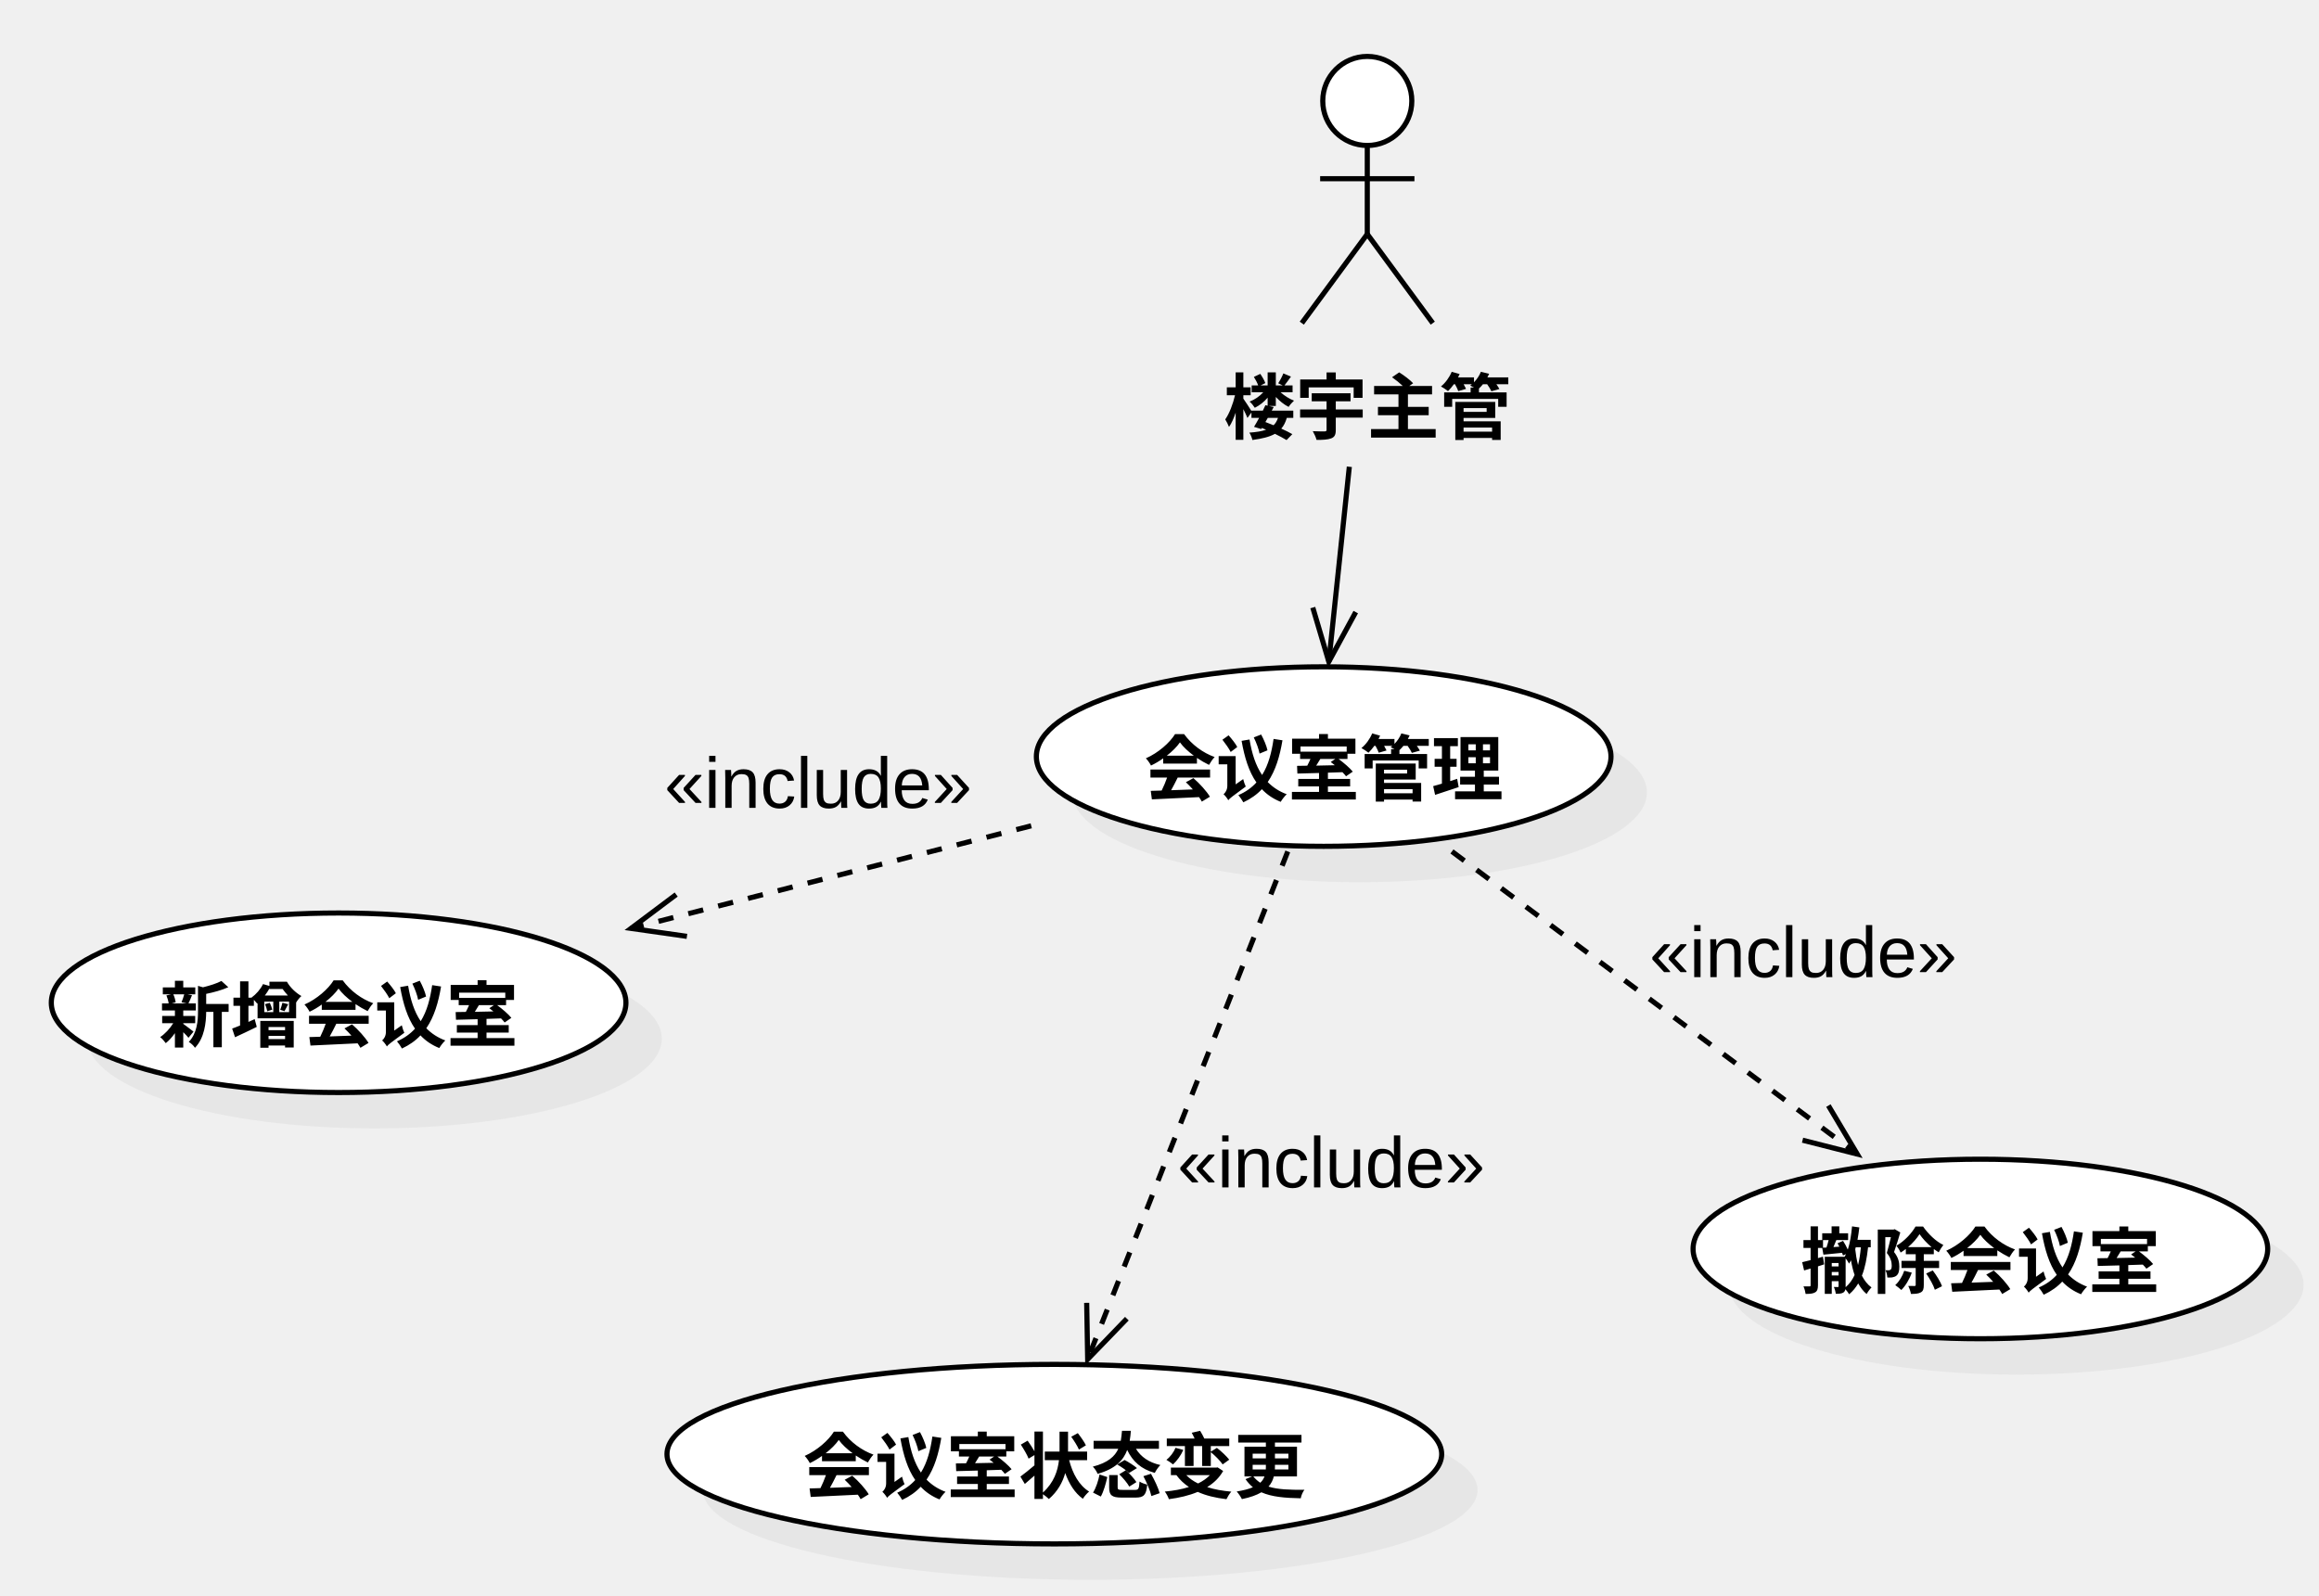
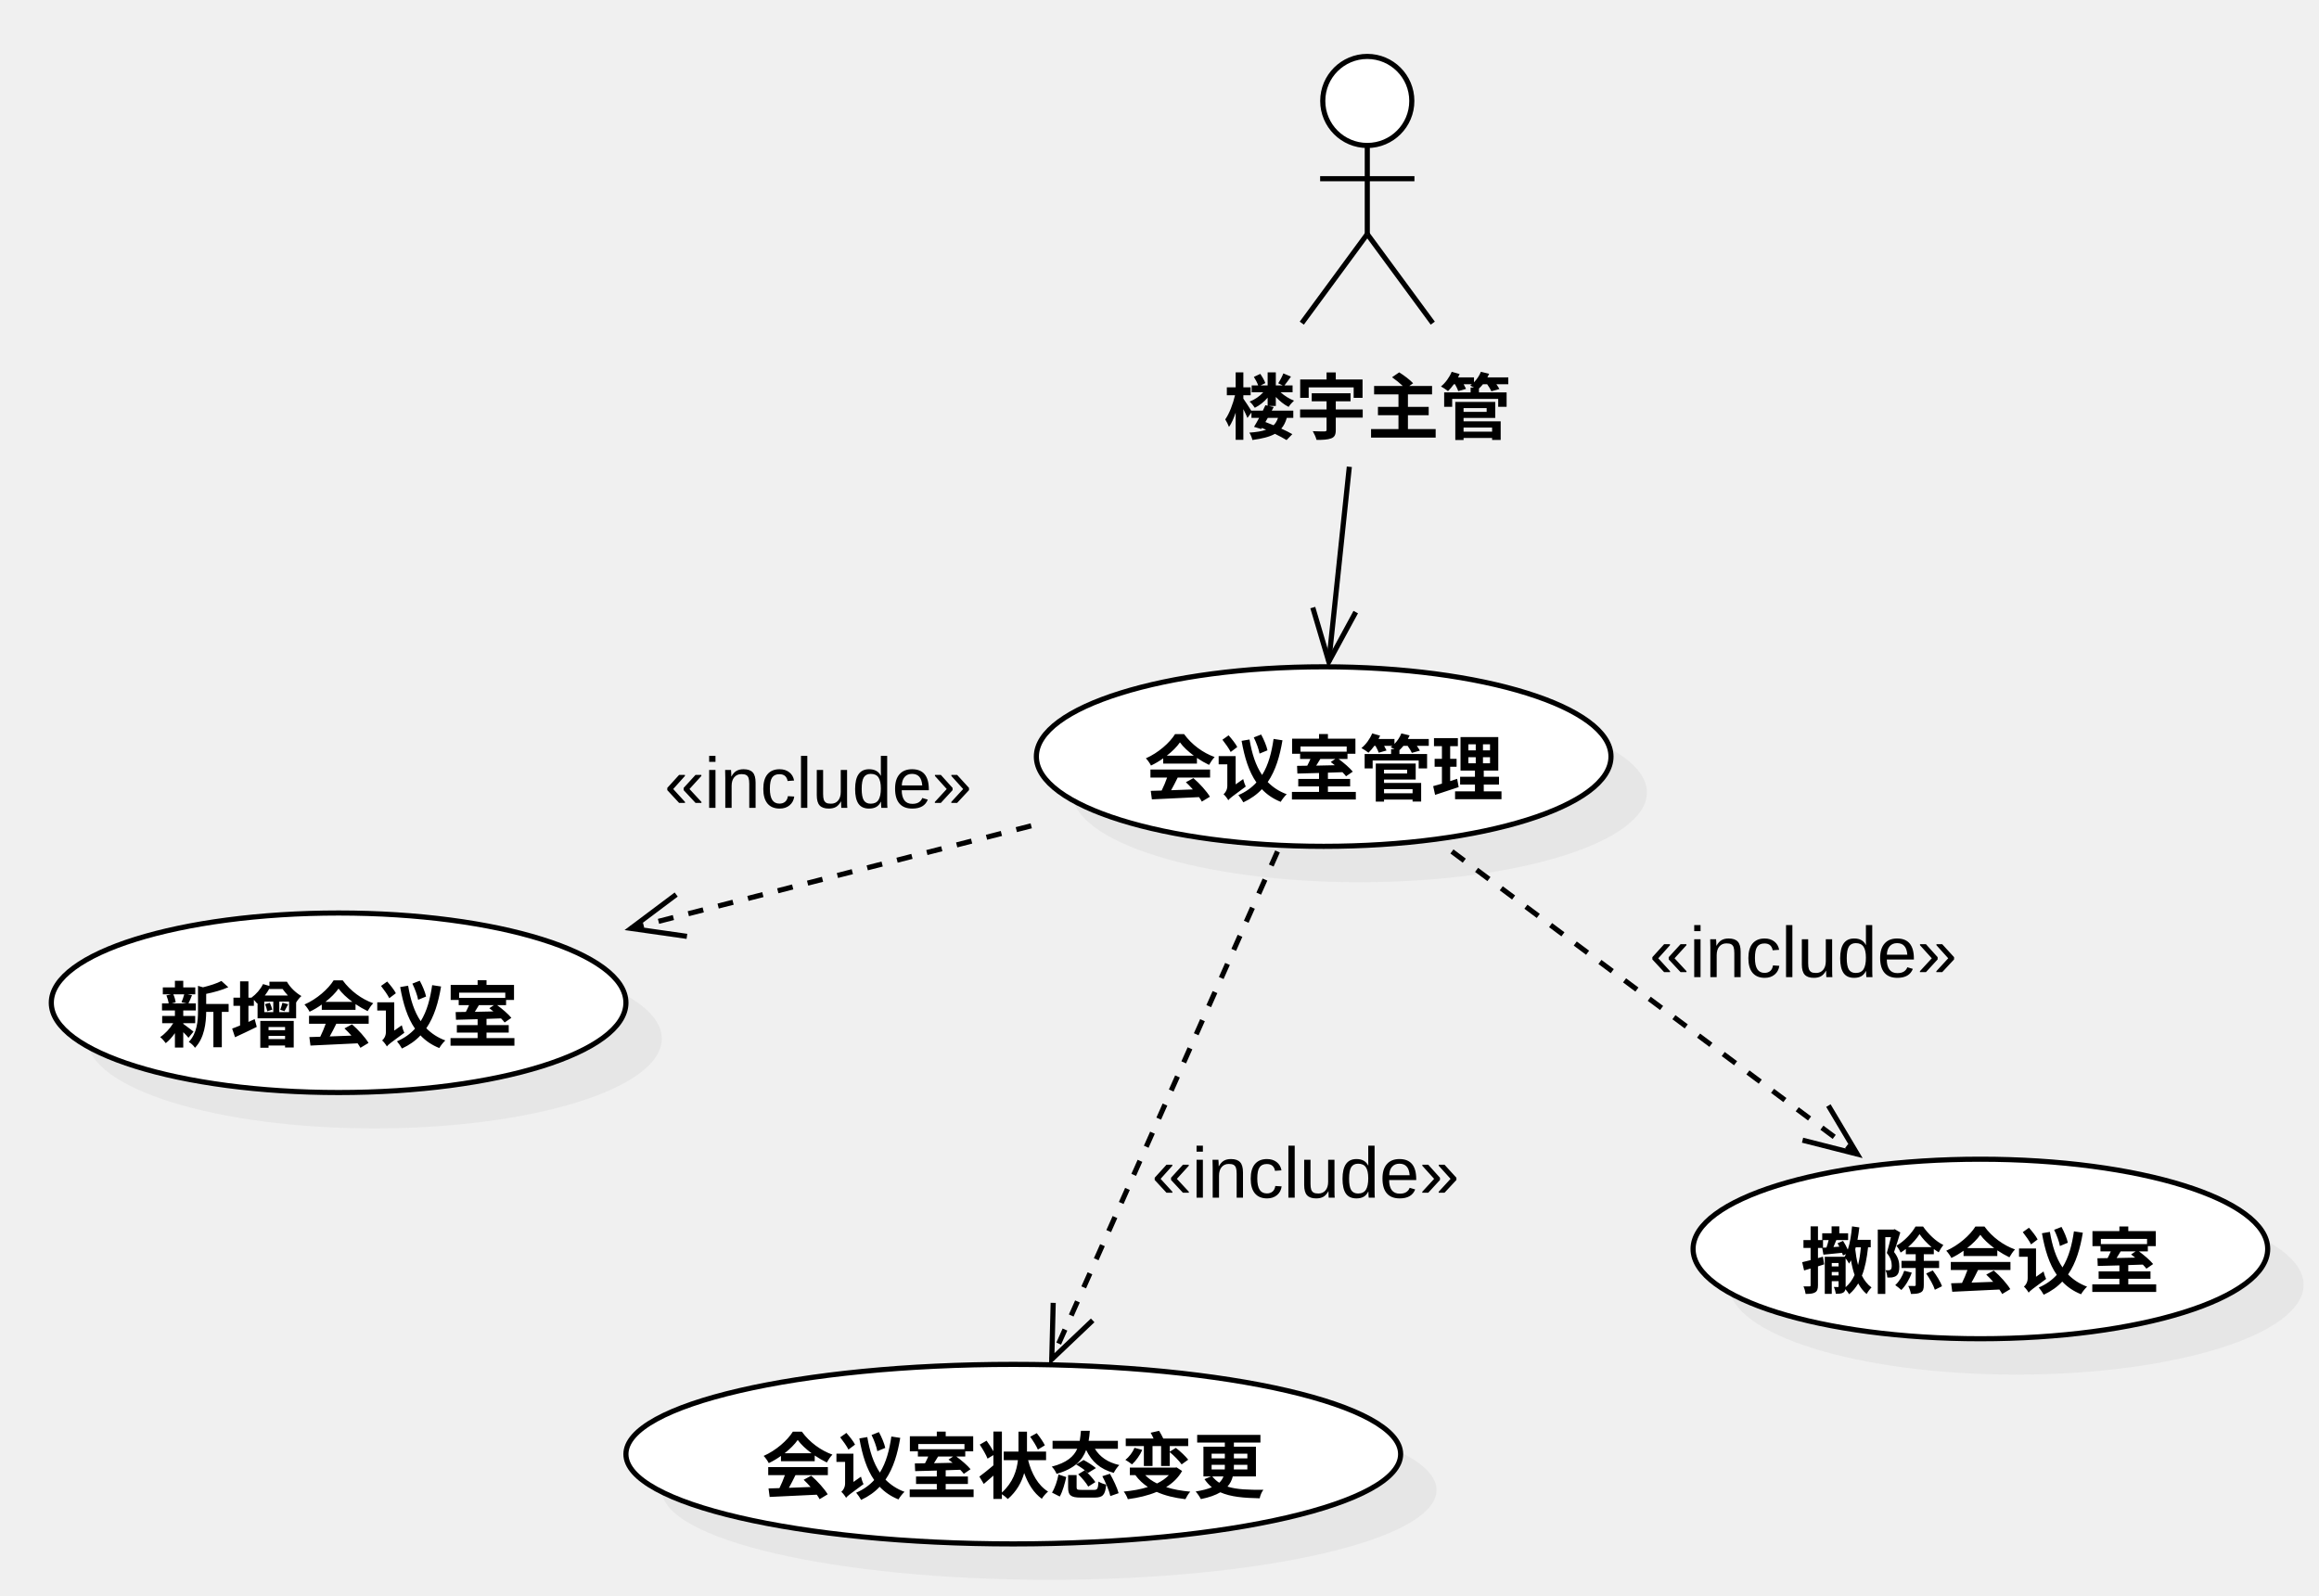
<svg xmlns="http://www.w3.org/2000/svg" version="1.1" width="452" height="311">
  <defs />
  <g>
    <g transform="translate(-182,-110) scale(1,1)">
      <path fill="#C0C0C0" stroke="none" d="M 391 264.5 C 391 254.835 416.072 247 447 247 C 477.928 247 503 254.835 503 264.5 C 503 274.165 477.928 282 447 282 C 416.072 282 391 274.165 391 264.5 Z" opacity="0.2" />
    </g>
    <g transform="translate(-182,-110) scale(1,1)">
      <path fill="#ffffff" stroke="none" d="M 384 257.5 C 384 247.835 409.072 240 440 240 C 470.928 240 496 247.835 496 257.5 C 496 267.165 470.928 275 440 275 C 409.072 275 384 267.165 384 257.5 Z" />
    </g>
    <g transform="translate(-182,-110) scale(1,1)">
      <path fill="none" stroke="#000000" d="M 384 257.5 C 384 247.835 409.072 240 440 240 C 470.928 240 496 247.835 496 257.5 C 496 267.165 470.928 275 440 275 C 409.072 275 384 267.165 384 257.5 Z" stroke-miterlimit="10" />
    </g>
    <g transform="translate(-182,-110) scale(1,1)">
      <g>
        <path fill="none" stroke="none" />
        <text fill="#000000" stroke="none" font-family="Arial" font-size="14px" font-style="normal" font-weight="bold" text-decoration="none" x="405" y="265">会议室管理</text>
      </g>
    </g>
    <g transform="translate(-182,-110) scale(1,1)">
      <path fill="#ffffff" stroke="none" d="M 439.821 129.68 C 439.821 124.886 443.707 121 448.5 121 C 453.293 121 457.179 124.886 457.179 129.68 C 457.179 134.474 453.293 138.36 448.5 138.36 C 443.707 138.36 439.821 134.474 439.821 129.68 Z" />
    </g>
    <g transform="translate(-182,-110) scale(1,1)">
      <path fill="none" stroke="#000000" d="M 439.821 129.68 C 439.821 124.886 443.707 121 448.5 121 C 453.293 121 457.179 124.886 457.179 129.68 C 457.179 134.474 453.293 138.36 448.5 138.36 C 443.707 138.36 439.821 134.474 439.821 129.68 Z" stroke-miterlimit="10" />
    </g>
    <g transform="translate(-182,-110) scale(1,1)">
      <path fill="none" stroke="#000000" d="M 448.5 138.36 L 448.5 155.64" stroke-miterlimit="10" />
    </g>
    <g transform="translate(-182,-110) scale(1,1)">
      <path fill="none" stroke="#000000" d="M 439.31 144.84 L 457.69 144.84" stroke-miterlimit="10" />
    </g>
    <g transform="translate(-182,-110) scale(1,1)">
      <path fill="none" stroke="#000000" d="M 448.5 155.64 L 435.736 173" stroke-miterlimit="10" />
    </g>
    <g transform="translate(-182,-110) scale(1,1)">
      <path fill="none" stroke="#000000" d="M 448.5 155.64 L 461.264 173" stroke-miterlimit="10" />
    </g>
    <g transform="translate(-182,-110) scale(1,1)">
      <g>
        <path fill="none" stroke="none" />
        <text fill="#000000" stroke="none" font-family="Arial" font-size="14px" font-style="normal" font-weight="bold" text-decoration="none" x="420.5" y="194.5">楼宇主管</text>
      </g>
    </g>
    <g transform="translate(-182,-110) scale(1,1)">
      <path fill="none" stroke="#000000" d="M 445 201 L 441 239" stroke-miterlimit="10" />
    </g>
    <g transform="translate(-182,-110) scale(1,1)">
      <path fill="none" stroke="#000000" d="M 437.877 228.452 L 441 239 L 446.25 229.334" stroke-miterlimit="10" />
    </g>
    <g transform="translate(-182,-110) scale(1,1)">
      <path fill="#C0C0C0" stroke="none" d="M 199 312.5 C 199 302.835 224.072 295 255 295 C 285.928 295 311 302.835 311 312.5 C 311 322.165 285.928 330 255 330 C 224.072 330 199 322.165 199 312.5 Z" opacity="0.2" />
    </g>
    <g transform="translate(-182,-110) scale(1,1)">
      <path fill="#ffffff" stroke="none" d="M 192 305.5 C 192 295.835 217.072 288 248 288 C 278.928 288 304 295.835 304 305.5 C 304 315.165 278.928 323 248 323 C 217.072 323 192 315.165 192 305.5 Z" />
    </g>
    <g transform="translate(-182,-110) scale(1,1)">
      <path fill="none" stroke="#000000" d="M 192 305.5 C 192 295.835 217.072 288 248 288 C 278.928 288 304 295.835 304 305.5 C 304 315.165 278.928 323 248 323 C 217.072 323 192 315.165 192 305.5 Z" stroke-miterlimit="10" />
    </g>
    <g transform="translate(-182,-110) scale(1,1)">
      <g>
        <path fill="none" stroke="none" />
        <text fill="#000000" stroke="none" font-family="Arial" font-size="14px" font-style="normal" font-weight="bold" text-decoration="none" x="213" y="313">新增会议室</text>
      </g>
    </g>
    <g transform="translate(-182,-110) scale(1,1)">
-       <path fill="#C0C0C0" stroke="none" d="M 319 400.5 C 319 390.835 352.802 383 394.5 383 C 436.198 383 470 390.835 470 400.5 C 470 410.165 436.198 418 394.5 418 C 352.802 418 319 410.165 319 400.5 Z" opacity="0.2" />
+       <path fill="#C0C0C0" stroke="none" d="M 311 400.5 C 311 390.835 344.802 383 386.5 383 C 428.198 383 462 390.835 462 400.5 C 462 410.165 428.198 418 386.5 418 C 344.802 418 311 410.165 311 400.5 Z" opacity="0.2" />
    </g>
    <g transform="translate(-182,-110) scale(1,1)">
-       <path fill="#ffffff" stroke="none" d="M 312 393.5 C 312 383.835 345.802 376 387.5 376 C 429.198 376 463 383.835 463 393.5 C 463 403.165 429.198 411 387.5 411 C 345.802 411 312 403.165 312 393.5 Z" />
+       <path fill="#ffffff" stroke="none" d="M 304 393.5 C 304 383.835 337.802 376 379.5 376 C 421.198 376 455 383.835 455 393.5 C 455 403.165 421.198 411 379.5 411 C 337.802 411 304 403.165 304 393.5 Z" />
    </g>
    <g transform="translate(-182,-110) scale(1,1)">
-       <path fill="none" stroke="#000000" d="M 312 393.5 C 312 383.835 345.802 376 387.5 376 C 429.198 376 463 383.835 463 393.5 C 463 403.165 429.198 411 387.5 411 C 345.802 411 312 403.165 312 393.5 Z" stroke-miterlimit="10" />
+       <path fill="none" stroke="#000000" d="M 304 393.5 C 304 383.835 337.802 376 379.5 376 C 421.198 376 455 383.835 455 393.5 C 455 403.165 421.198 411 379.5 411 C 337.802 411 304 403.165 304 393.5 Z" stroke-miterlimit="10" />
    </g>
    <g transform="translate(-182,-110) scale(1,1)">
      <g>
        <path fill="none" stroke="none" />
-         <text fill="#000000" stroke="none" font-family="Arial" font-size="14px" font-style="normal" font-weight="bold" text-decoration="none" x="338.5" y="401">会议室状态变更</text>
+         <text fill="#000000" stroke="none" font-family="Arial" font-size="14px" font-style="normal" font-weight="bold" text-decoration="none" x="330.5" y="401">会议室状态变更</text>
      </g>
    </g>
    <g transform="translate(-182,-110) scale(1,1)">
      <path fill="#C0C0C0" stroke="none" d="M 519 360.5 C 519 350.835 544.072 343 575 343 C 605.928 343 631 350.835 631 360.5 C 631 370.165 605.928 378 575 378 C 544.072 378 519 370.165 519 360.5 Z" opacity="0.2" />
    </g>
    <g transform="translate(-182,-110) scale(1,1)">
      <path fill="#ffffff" stroke="none" d="M 512 353.5 C 512 343.835 537.072 336 568 336 C 598.928 336 624 343.835 624 353.5 C 624 363.165 598.928 371 568 371 C 537.072 371 512 363.165 512 353.5 Z" />
    </g>
    <g transform="translate(-182,-110) scale(1,1)">
      <path fill="none" stroke="#000000" d="M 512 353.5 C 512 343.835 537.072 336 568 336 C 598.928 336 624 343.835 624 353.5 C 624 363.165 598.928 371 568 371 C 537.072 371 512 363.165 512 353.5 Z" stroke-miterlimit="10" />
    </g>
    <g transform="translate(-182,-110) scale(1,1)">
      <g>
        <path fill="none" stroke="none" />
        <text fill="#000000" stroke="none" font-family="Arial" font-size="14px" font-style="normal" font-weight="bold" text-decoration="none" x="533" y="361">撤除会议室</text>
      </g>
    </g>
    <g transform="translate(-182,-110) scale(1,1)">
      <path fill="none" stroke="#000000" d="M 383 271 L 305 291" stroke-miterlimit="10" stroke-dasharray="3" />
    </g>
    <g transform="translate(-182,-110) scale(1,1)">
      <path fill="none" stroke="#000000" d="M 313.799 284.398 L 305 291 L 315.89 292.553" stroke-miterlimit="10" />
    </g>
    <g transform="translate(-182,-110) scale(1,1)">
      <g>
        <path fill="none" stroke="none" />
        <text fill="#000000" stroke="none" font-family="Arial" font-size="14px" font-style="normal" font-weight="normal" text-decoration="none" x="311.5" y="267.5">«include»</text>
      </g>
    </g>
    <g transform="translate(-182,-110) scale(1,1)">
-       <path fill="none" stroke="#000000" d="M 433 276 L 394 375" stroke-miterlimit="10" stroke-dasharray="3" />
+       <path fill="none" stroke="#000000" d="M 431 276 L 387 375" stroke-miterlimit="10" stroke-dasharray="3" />
    </g>
    <g transform="translate(-182,-110) scale(1,1)">
-       <path fill="none" stroke="#000000" d="M 393.808 364.002 L 394 375 L 401.641 367.087" stroke-miterlimit="10" />
+       <path fill="none" stroke="#000000" d="M 387.281 364.004 L 387 375 L 394.974 367.423" stroke-miterlimit="10" />
    </g>
    <g transform="translate(-182,-110) scale(1,1)">
      <g>
        <path fill="none" stroke="none" />
-         <text fill="#000000" stroke="none" font-family="Arial" font-size="14px" font-style="normal" font-weight="normal" text-decoration="none" x="411.5" y="341.5">«include»</text>
+         <text fill="#000000" stroke="none" font-family="Arial" font-size="14px" font-style="normal" font-weight="normal" text-decoration="none" x="406.5" y="343.5">«include»</text>
      </g>
    </g>
    <g transform="translate(-182,-110) scale(1,1)">
      <path fill="none" stroke="#000000" d="M 465 276 L 544 335" stroke-miterlimit="10" stroke-dasharray="3" />
    </g>
    <g transform="translate(-182,-110) scale(1,1)">
      <path fill="none" stroke="#000000" d="M 533.339 332.292 L 544 335 L 538.376 325.546" stroke-miterlimit="10" />
    </g>
    <g transform="translate(-182,-110) scale(1,1)">
      <g>
        <path fill="none" stroke="none" />
        <text fill="#000000" stroke="none" font-family="Arial" font-size="14px" font-style="normal" font-weight="normal" text-decoration="none" x="503.5" y="300.5">«include»</text>
      </g>
    </g>
  </g>
</svg>
